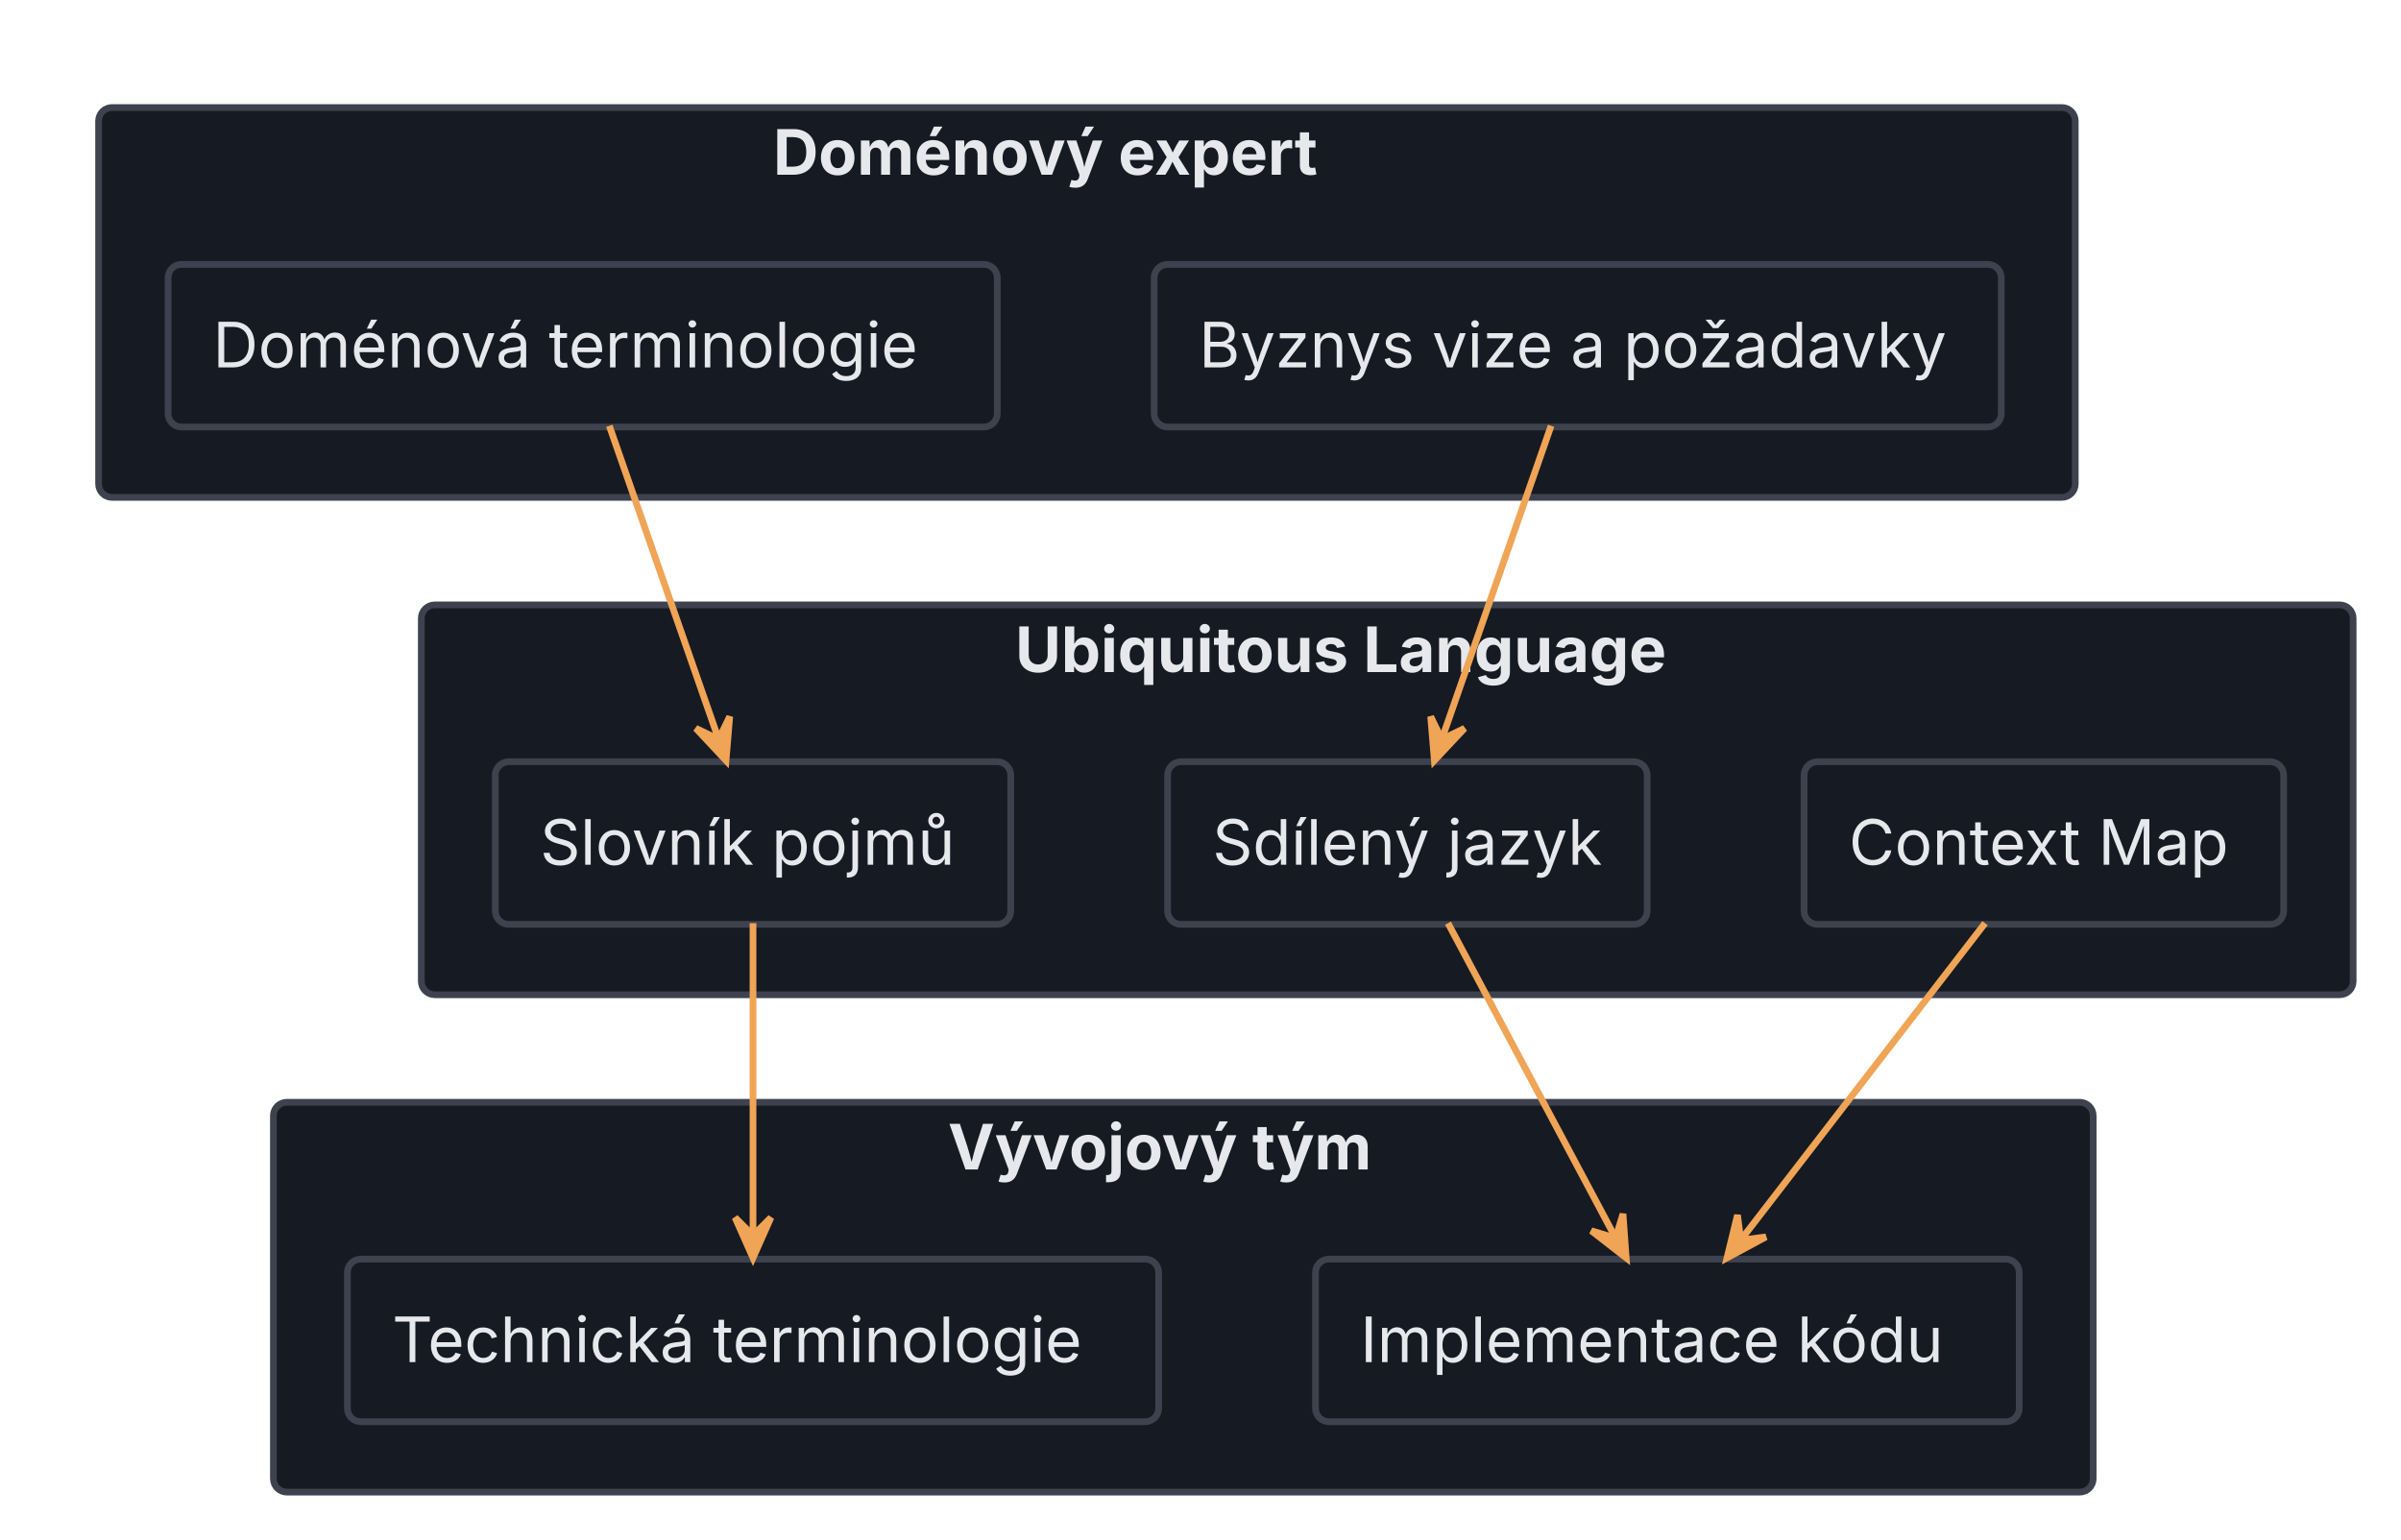
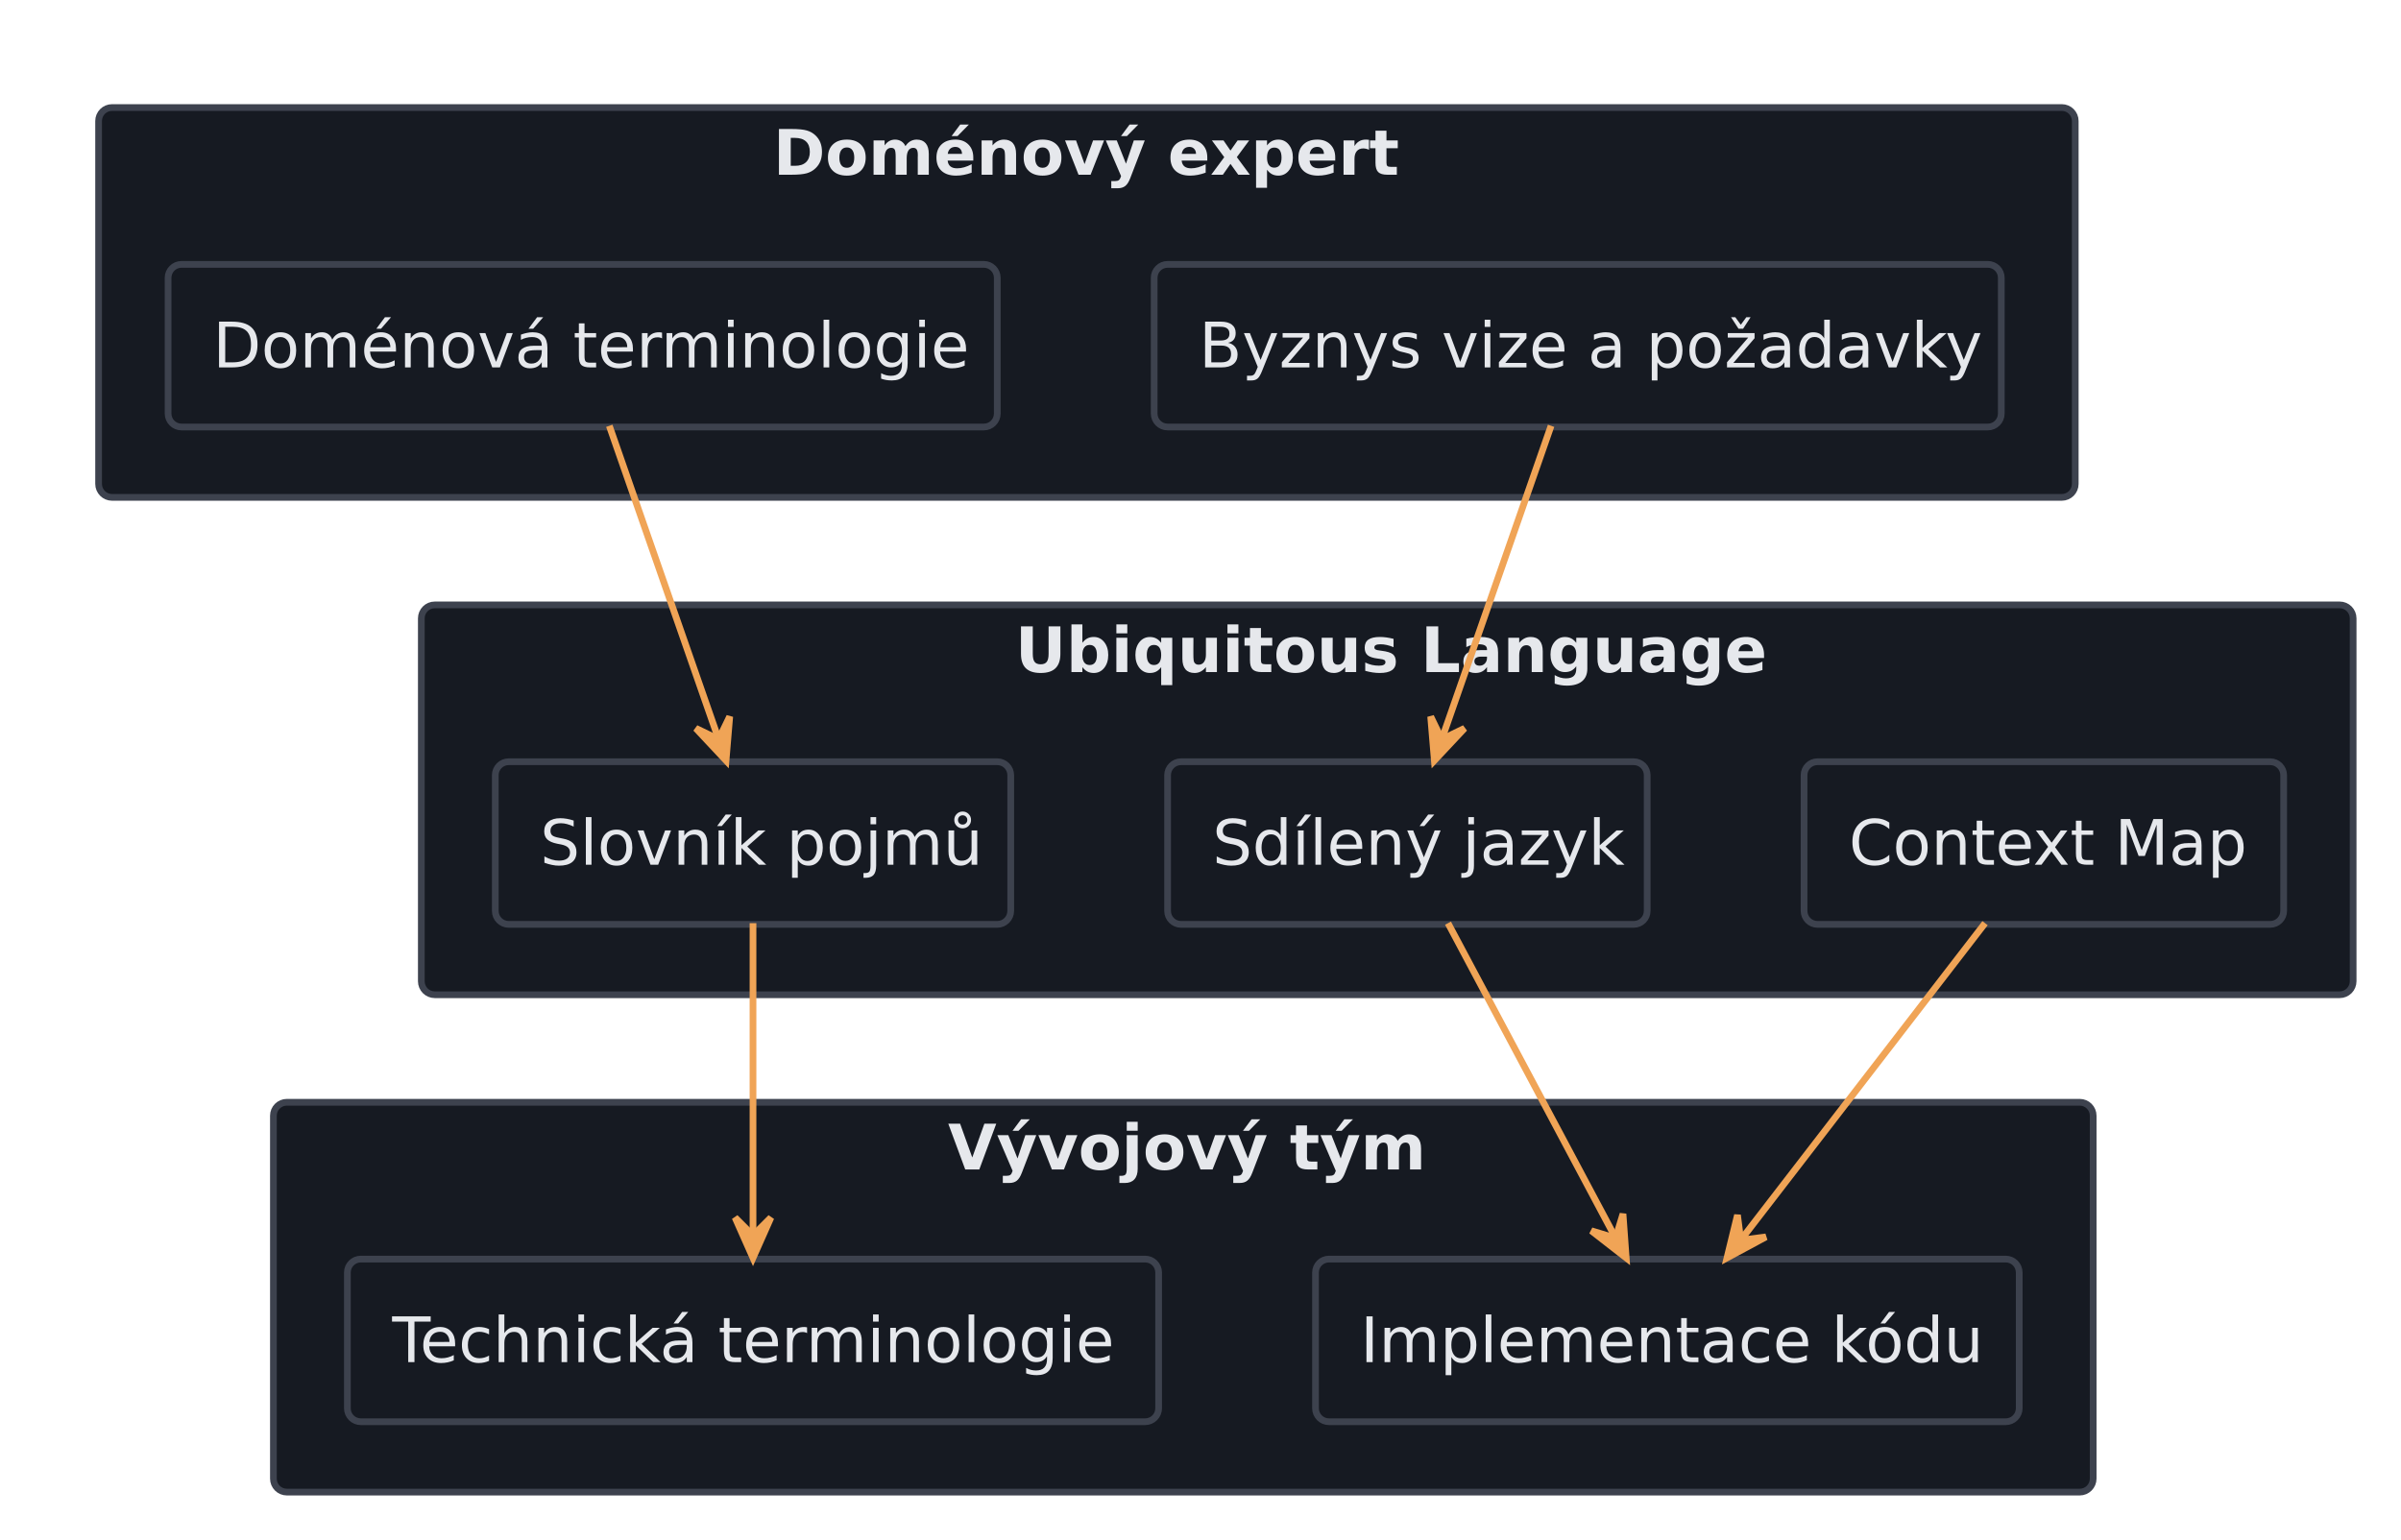
<svg xmlns="http://www.w3.org/2000/svg" contentScriptType="application/ecmascript" contentStyleType="text/css" height="537.5px" preserveAspectRatio="none" style="width:837px;height:537px;background:#11141A;" version="1.1" viewBox="0 0 837 537" width="837.5px" zoomAndPan="magnify">
  <defs />
  <g>
    <rect fill="#161A22" height="135.938" rx="4.688" ry="4.688" style="stroke: #3D424E; stroke-width: 2.344;" width="689.062" x="34.375" y="37.5" />
-     <text fill="#E6E8EC" font-family="Inter, ui-sans-serif, system-ui, -apple-system, sans-serif" font-size="21.875" font-weight="bold" lengthAdjust="spacingAndGlyphs" textLength="218.75" x="269.531" y="60.93">Doménový expert</text>
+     <text fill="#E6E8EC" font-family="DejaVu Sans" font-size="21.875" font-weight="bold" lengthAdjust="spacingAndGlyphs" textLength="218.75" x="269.531" y="60.93">Doménový expert</text>
    <rect fill="#161A22" height="135.938" rx="4.688" ry="4.688" style="stroke: #3D424E; stroke-width: 2.344;" width="634.375" x="95.312" y="384.375" />
-     <text fill="#E6E8EC" font-family="Inter, ui-sans-serif, system-ui, -apple-system, sans-serif" font-size="21.875" font-weight="bold" lengthAdjust="spacingAndGlyphs" textLength="164.062" x="330.469" y="407.805">Vývojový tým</text>
+     <text fill="#E6E8EC" font-family="DejaVu Sans" font-size="21.875" font-weight="bold" lengthAdjust="spacingAndGlyphs" textLength="164.062" x="330.469" y="407.805">Vývojový tým</text>
    <rect fill="#161A22" height="135.938" rx="4.688" ry="4.688" style="stroke: #3D424E; stroke-width: 2.344;" width="673.438" x="146.875" y="210.938" />
-     <text fill="#E6E8EC" font-family="Inter, ui-sans-serif, system-ui, -apple-system, sans-serif" font-size="21.875" font-weight="bold" lengthAdjust="spacingAndGlyphs" textLength="259.375" x="353.906" y="234.367">Ubiquitous Language</text>
+     <text fill="#E6E8EC" font-family="DejaVu Sans" font-size="21.875" font-weight="bold" lengthAdjust="spacingAndGlyphs" textLength="259.375" x="353.906" y="234.367">Ubiquitous Language</text>
    <rect fill="#161A22" height="56.714" rx="4.688" ry="4.688" style="stroke: #3D424E; stroke-width: 2.344;" width="295.312" x="402.344" y="92.188" />
-     <text fill="#E6E8EC" font-family="Inter, ui-sans-serif, system-ui, -apple-system, sans-serif" font-size="21.875" lengthAdjust="spacingAndGlyphs" textLength="264.062" x="417.969" y="128.117">Byznys vize a požadavky</text>
+     <text fill="#E6E8EC" font-family="DejaVu Sans" font-size="21.875" lengthAdjust="spacingAndGlyphs" textLength="264.062" x="417.969" y="128.117">Byznys vize a požadavky</text>
    <rect fill="#161A22" height="56.714" rx="4.688" ry="4.688" style="stroke: #3D424E; stroke-width: 2.344;" width="289.062" x="58.594" y="92.188" />
-     <text fill="#E6E8EC" font-family="Inter, ui-sans-serif, system-ui, -apple-system, sans-serif" font-size="21.875" lengthAdjust="spacingAndGlyphs" textLength="257.812" x="74.219" y="128.117">Doménová terminologie</text>
+     <text fill="#E6E8EC" font-family="DejaVu Sans" font-size="21.875" lengthAdjust="spacingAndGlyphs" textLength="257.812" x="74.219" y="128.117">Doménová terminologie</text>
    <rect fill="#161A22" height="56.714" rx="4.688" ry="4.688" style="stroke: #3D424E; stroke-width: 2.344;" width="245.312" x="458.594" y="439.062" />
-     <text fill="#E6E8EC" font-family="Inter, ui-sans-serif, system-ui, -apple-system, sans-serif" font-size="21.875" lengthAdjust="spacingAndGlyphs" textLength="214.062" x="474.219" y="474.992">Implementace kódu</text>
+     <text fill="#E6E8EC" font-family="DejaVu Sans" font-size="21.875" lengthAdjust="spacingAndGlyphs" textLength="214.062" x="474.219" y="474.992">Implementace kódu</text>
    <rect fill="#161A22" height="56.714" rx="4.688" ry="4.688" style="stroke: #3D424E; stroke-width: 2.344;" width="282.812" x="121.094" y="439.062" />
-     <text fill="#E6E8EC" font-family="Inter, ui-sans-serif, system-ui, -apple-system, sans-serif" font-size="21.875" lengthAdjust="spacingAndGlyphs" textLength="251.562" x="136.719" y="474.992">Technická terminologie</text>
+     <text fill="#E6E8EC" font-family="DejaVu Sans" font-size="21.875" lengthAdjust="spacingAndGlyphs" textLength="251.562" x="136.719" y="474.992">Technická terminologie</text>
    <rect fill="#161A22" height="56.714" rx="4.688" ry="4.688" style="stroke: #3D424E; stroke-width: 2.344;" width="167.188" x="407.031" y="265.625" />
-     <text fill="#E6E8EC" font-family="Inter, ui-sans-serif, system-ui, -apple-system, sans-serif" font-size="21.875" lengthAdjust="spacingAndGlyphs" textLength="135.938" x="422.656" y="301.555">Sdílený jazyk</text>
+     <text fill="#E6E8EC" font-family="DejaVu Sans" font-size="21.875" lengthAdjust="spacingAndGlyphs" textLength="135.938" x="422.656" y="301.555">Sdílený jazyk</text>
    <rect fill="#161A22" height="56.714" rx="4.688" ry="4.688" style="stroke: #3D424E; stroke-width: 2.344;" width="179.688" x="172.656" y="265.625" />
-     <text fill="#E6E8EC" font-family="Inter, ui-sans-serif, system-ui, -apple-system, sans-serif" font-size="21.875" lengthAdjust="spacingAndGlyphs" textLength="148.438" x="188.281" y="301.555">Slovník pojmů</text>
+     <text fill="#E6E8EC" font-family="DejaVu Sans" font-size="21.875" lengthAdjust="spacingAndGlyphs" textLength="148.438" x="188.281" y="301.555">Slovník pojmů</text>
    <rect fill="#161A22" height="56.714" rx="4.688" ry="4.688" style="stroke: #3D424E; stroke-width: 2.344;" width="167.188" x="628.906" y="265.625" />
-     <text fill="#E6E8EC" font-family="Inter, ui-sans-serif, system-ui, -apple-system, sans-serif" font-size="21.875" lengthAdjust="spacingAndGlyphs" textLength="135.938" x="644.531" y="301.555">Context Map</text>
+     <text fill="#E6E8EC" font-family="DejaVu Sans" font-size="21.875" lengthAdjust="spacingAndGlyphs" textLength="135.938" x="644.531" y="301.555">Context Map</text>
    <path d="M540.719,148.484 C530.453,177.938 513.875,225.484 502.625,257.75 " fill="none" id="DE-&gt;UL" style="stroke: #F0A456; stroke-width: 2.344;" />
    <polygon fill="#F0A456" points="500.031,265.203,510.55,253.971,502.595,257.823,498.743,249.868,500.031,265.203" style="stroke: #F0A456; stroke-width: 2.344;" />
    <path d="M212.406,148.484 C222.672,177.938 239.25,225.484 250.5,257.75 " fill="none" id="DET-&gt;ULDICT" style="stroke: #F0A456; stroke-width: 2.344;" />
    <polygon fill="#F0A456" points="253.094,265.203,254.382,249.868,250.53,257.823,242.575,253.971,253.094,265.203" style="stroke: #F0A456; stroke-width: 2.344;" />
    <path d="M504.781,321.922 C520.516,351.5 545.969,399.328 563.141,431.594 " fill="none" id="UL-&gt;DEV" style="stroke: #F0A456; stroke-width: 2.344;" />
    <polygon fill="#F0A456" points="566.891,438.641,565.78,423.292,563.211,431.749,554.754,429.18,566.891,438.641" style="stroke: #F0A456; stroke-width: 2.344;" />
    <path d="M262.5,321.922 C262.5,351.25 262.5,398.516 262.5,430.781 " fill="none" id="ULDICT-&gt;DEVT" style="stroke: #F0A456; stroke-width: 2.344;" />
    <polygon fill="#F0A456" points="262.5,438.641,268.75,424.578,262.5,430.828,256.25,424.578,262.5,438.641" style="stroke: #F0A456; stroke-width: 2.344;" />
    <path d="M692,321.922 C669.016,351.75 631.719,400.125 606.844,432.406 " fill="none" id="CC-&gt;DEV" style="stroke: #F0A456; stroke-width: 2.344;" />
    <polygon fill="#F0A456" points="602.047,438.641,615.59,431.333,606.823,432.458,605.698,423.691,602.047,438.641" style="stroke: #F0A456; stroke-width: 2.344;" />
  </g>
</svg>
